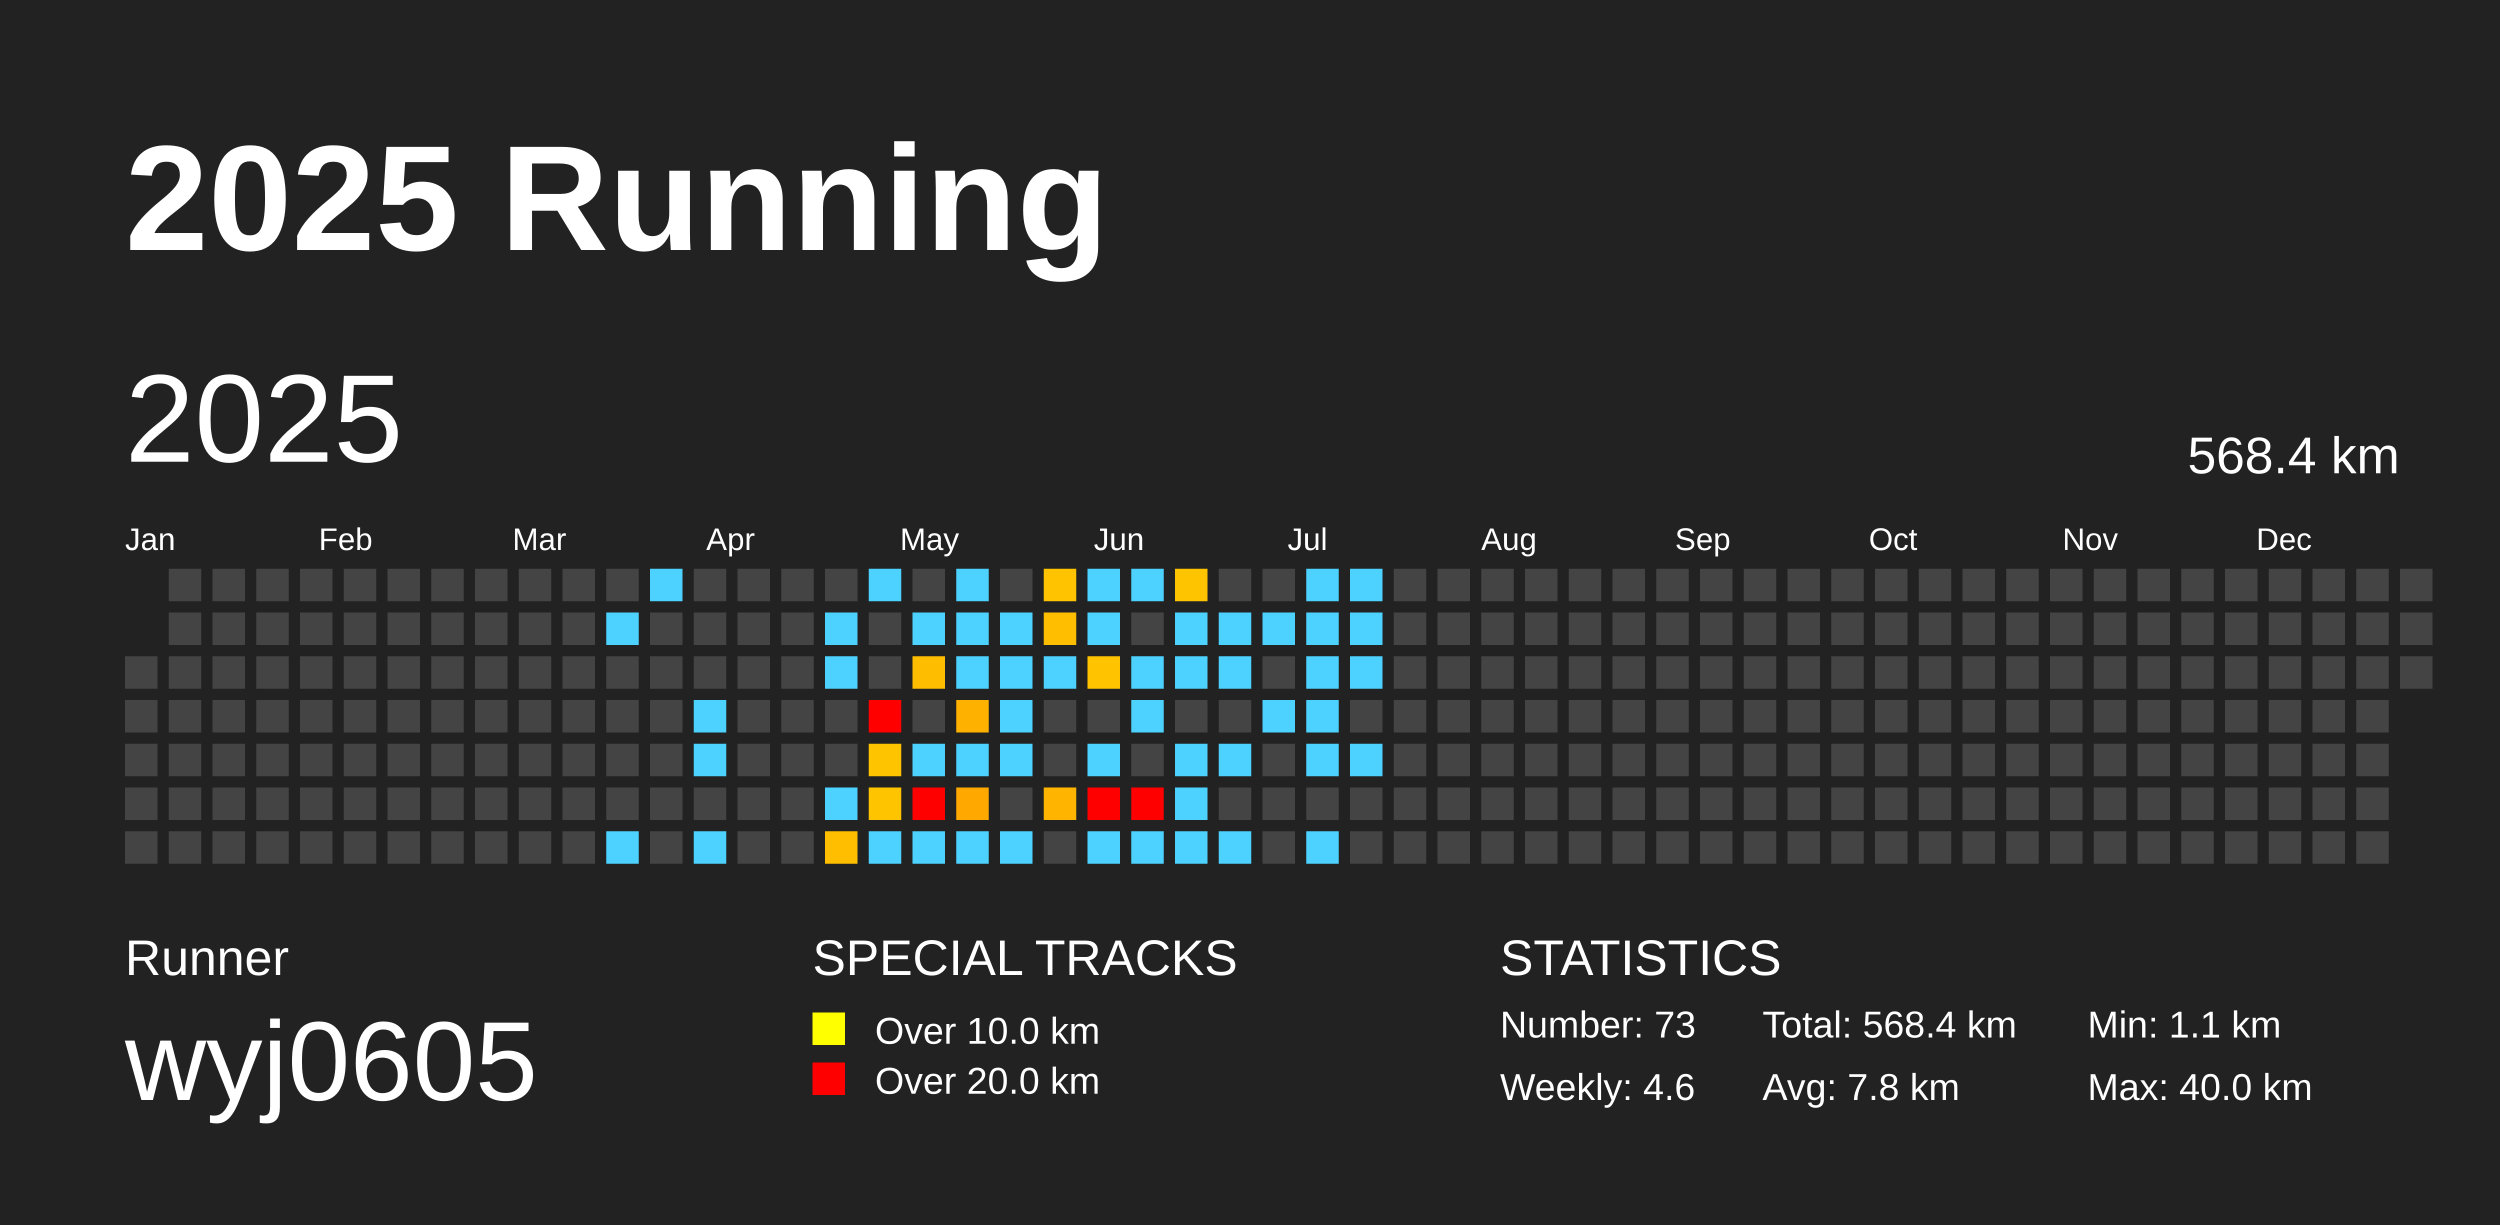
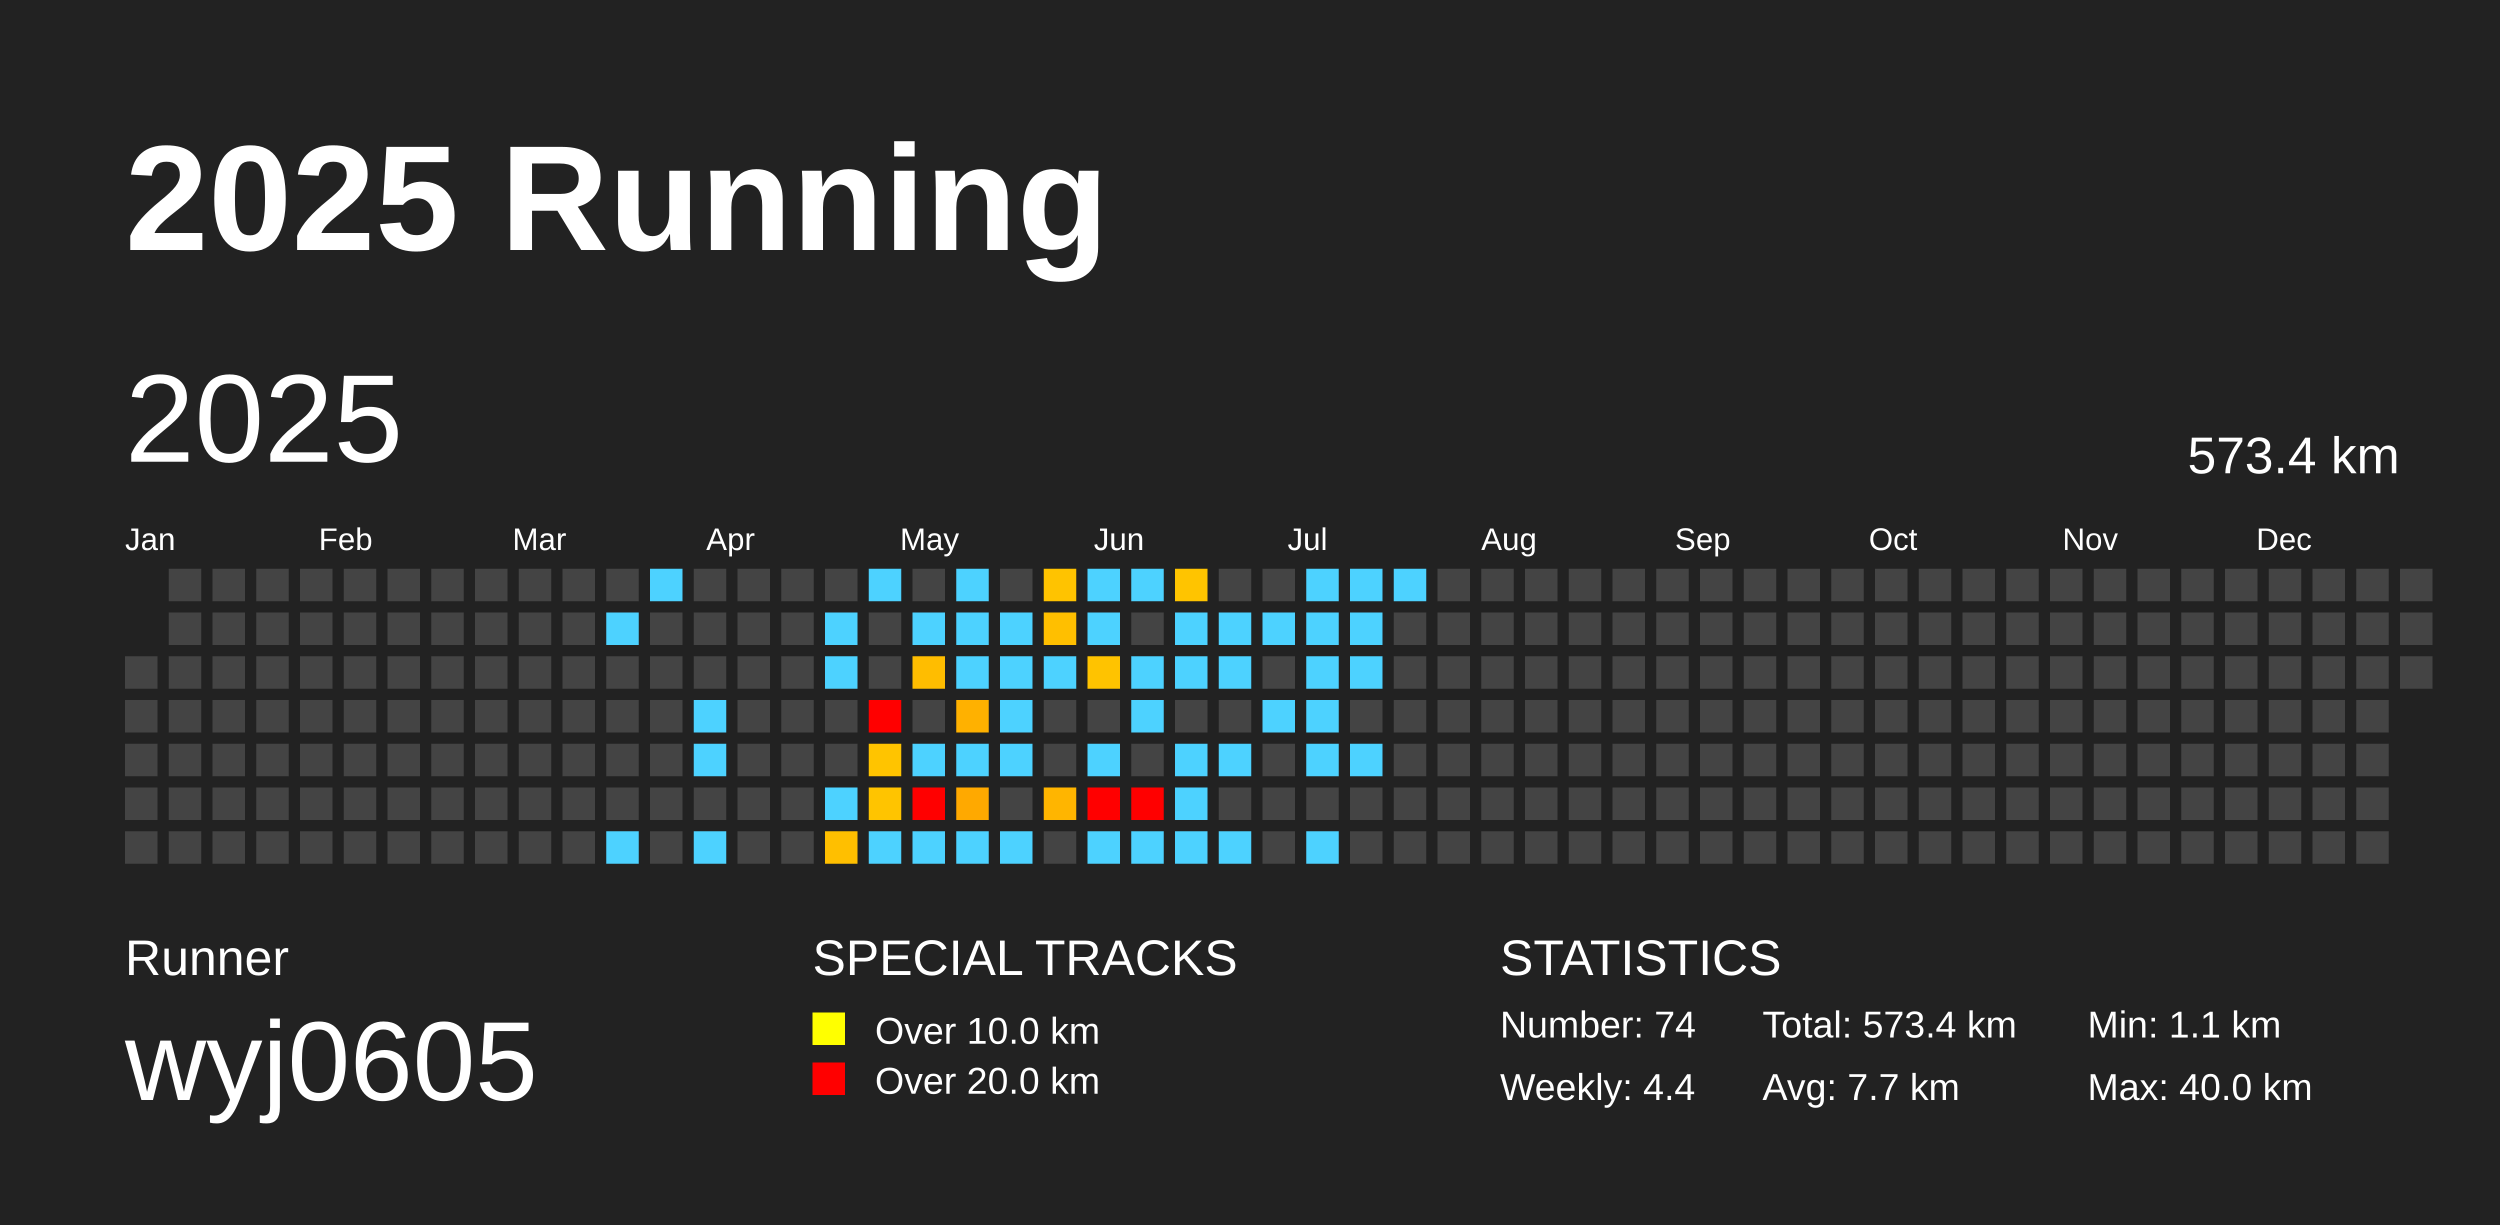
<svg xmlns="http://www.w3.org/2000/svg" baseProfile="full" height="98mm" version="1.1" viewBox="0,0,200,98" width="200mm">
  <defs />
  <rect fill="#222222" height="98" width="200" x="0" y="0" />
  <text fill="#FFFFFF" style="font-size:12px; font-family:Arial; font-weight:bold;" x="10" y="20">2025 Running</text>
  <text fill="#FFFFFF" style="font-size:4px; font-family:Arial" x="10" y="78">Runner</text>
  <text fill="#FFFFFF" style="font-size:9px; font-family:Arial" x="10" y="88">wyj0605</text>
  <text fill="#FFFFFF" style="font-size:4px; font-family:Arial" x="65" y="78">SPECIAL TRACKS</text>
  <rect fill="yellow" height="2.6" width="2.6" x="65" y="81" />
  <text fill="#FFFFFF" style="font-size:3px; font-family:Arial" x="70" y="83.5">Over 10.0 km</text>
  <rect fill="red" height="2.6" width="2.6" x="65" y="85" />
  <text fill="#FFFFFF" style="font-size:3px; font-family:Arial" x="70" y="87.5">Over 20.0 km</text>
  <text fill="#FFFFFF" style="font-size:4px; font-family:Arial" x="120" y="78">STATISTICS</text>
-   <text fill="#FFFFFF" style="font-size:3px; font-family:Arial" x="120" y="83">Number: 73</text>
-   <text fill="#FFFFFF" style="font-size:3px; font-family:Arial" x="120" y="88">Weekly: 4.6</text>
-   <text fill="#FFFFFF" style="font-size:3px; font-family:Arial" x="141" y="83">Total: 568.4 km</text>
-   <text fill="#FFFFFF" style="font-size:3px; font-family:Arial" x="141" y="88">Avg: 7.8 km</text>
+   <text fill="#FFFFFF" style="font-size:3px; font-family:Arial" x="120" y="83">Number: 74</text>
+   <text fill="#FFFFFF" style="font-size:3px; font-family:Arial" x="120" y="88">Weekly: 4.4</text>
+   <text fill="#FFFFFF" style="font-size:3px; font-family:Arial" x="141" y="83">Total: 573.4 km</text>
+   <text fill="#FFFFFF" style="font-size:3px; font-family:Arial" x="141" y="88">Avg: 7.7 km</text>
  <text fill="#FFFFFF" style="font-size:3px; font-family:Arial" x="167" y="83">Min: 1.1 km</text>
  <text fill="#FFFFFF" style="font-size:3px; font-family:Arial" x="167" y="88">Max: 40.0 km</text>
  <text dominant-baseline="hanging" fill="#FFFFFF" style="font-size:10.0px; font-family:Arial;" x="10" y="30">2025</text>
-   <text dominant-baseline="hanging" fill="#FFFFFF" style="font-size:4.125px; font-family:Arial;" x="175" y="35">568.4 km</text>
+   <text dominant-baseline="hanging" fill="#FFFFFF" style="font-size:4.125px; font-family:Arial;" x="175" y="35">573.4 km</text>
  <text fill="#FFFFFF" style="font-size:2.5px; font-family:Arial" x="10.0" y="44">Jan</text>
  <text fill="#FFFFFF" style="font-size:2.5px; font-family:Arial" x="25.5" y="44">Feb</text>
  <text fill="#FFFFFF" style="font-size:2.5px; font-family:Arial" x="41.0" y="44">Mar</text>
  <text fill="#FFFFFF" style="font-size:2.5px; font-family:Arial" x="56.5" y="44">Apr</text>
  <text fill="#FFFFFF" style="font-size:2.5px; font-family:Arial" x="72.0" y="44">May</text>
  <text fill="#FFFFFF" style="font-size:2.5px; font-family:Arial" x="87.5" y="44">Jun</text>
  <text fill="#FFFFFF" style="font-size:2.5px; font-family:Arial" x="103.0" y="44">Jul</text>
  <text fill="#FFFFFF" style="font-size:2.5px; font-family:Arial" x="118.5" y="44">Aug</text>
  <text fill="#FFFFFF" style="font-size:2.5px; font-family:Arial" x="134.0" y="44">Sep</text>
  <text fill="#FFFFFF" style="font-size:2.5px; font-family:Arial" x="149.5" y="44">Oct</text>
  <text fill="#FFFFFF" style="font-size:2.5px; font-family:Arial" x="165.0" y="44">Nov</text>
  <text fill="#FFFFFF" style="font-size:2.5px; font-family:Arial" x="180.5" y="44">Dec</text>
  <rect fill="#444444" height="2.6" width="2.6" x="10.0" y="52.5" />
  <rect fill="#444444" height="2.6" width="2.6" x="10.0" y="56.0" />
  <rect fill="#444444" height="2.6" width="2.6" x="10.0" y="59.5" />
  <rect fill="#444444" height="2.6" width="2.6" x="10.0" y="63.0" />
  <rect fill="#444444" height="2.6" width="2.6" x="10.0" y="66.5" />
  <rect fill="#444444" height="2.6" width="2.6" x="13.5" y="45.5" />
  <rect fill="#444444" height="2.6" width="2.6" x="13.5" y="49.0" />
  <rect fill="#444444" height="2.6" width="2.6" x="13.5" y="52.5" />
  <rect fill="#444444" height="2.6" width="2.6" x="13.5" y="56.0" />
  <rect fill="#444444" height="2.6" width="2.6" x="13.5" y="59.5" />
  <rect fill="#444444" height="2.6" width="2.6" x="13.5" y="63.0" />
  <rect fill="#444444" height="2.6" width="2.6" x="13.5" y="66.5" />
  <rect fill="#444444" height="2.6" width="2.6" x="17.0" y="45.5" />
  <rect fill="#444444" height="2.6" width="2.6" x="17.0" y="49.0" />
  <rect fill="#444444" height="2.6" width="2.6" x="17.0" y="52.5" />
  <rect fill="#444444" height="2.6" width="2.6" x="17.0" y="56.0" />
  <rect fill="#444444" height="2.6" width="2.6" x="17.0" y="59.5" />
  <rect fill="#444444" height="2.6" width="2.6" x="17.0" y="63.0" />
  <rect fill="#444444" height="2.6" width="2.6" x="17.0" y="66.5" />
  <rect fill="#444444" height="2.6" width="2.6" x="20.5" y="45.5" />
  <rect fill="#444444" height="2.6" width="2.6" x="20.5" y="49.0" />
  <rect fill="#444444" height="2.6" width="2.6" x="20.5" y="52.5" />
  <rect fill="#444444" height="2.6" width="2.6" x="20.5" y="56.0" />
  <rect fill="#444444" height="2.6" width="2.6" x="20.5" y="59.5" />
  <rect fill="#444444" height="2.6" width="2.6" x="20.5" y="63.0" />
  <rect fill="#444444" height="2.6" width="2.6" x="20.5" y="66.5" />
  <rect fill="#444444" height="2.6" width="2.6" x="24.0" y="45.5" />
  <rect fill="#444444" height="2.6" width="2.6" x="24.0" y="49.0" />
  <rect fill="#444444" height="2.6" width="2.6" x="24.0" y="52.5" />
  <rect fill="#444444" height="2.6" width="2.6" x="24.0" y="56.0" />
  <rect fill="#444444" height="2.6" width="2.6" x="24.0" y="59.5" />
  <rect fill="#444444" height="2.6" width="2.6" x="24.0" y="63.0" />
  <rect fill="#444444" height="2.6" width="2.6" x="24.0" y="66.5" />
  <rect fill="#444444" height="2.6" width="2.6" x="27.5" y="45.5" />
  <rect fill="#444444" height="2.6" width="2.6" x="27.5" y="49.0" />
  <rect fill="#444444" height="2.6" width="2.6" x="27.5" y="52.5" />
  <rect fill="#444444" height="2.6" width="2.6" x="27.5" y="56.0" />
  <rect fill="#444444" height="2.6" width="2.6" x="27.5" y="59.5" />
  <rect fill="#444444" height="2.6" width="2.6" x="27.5" y="63.0" />
  <rect fill="#444444" height="2.6" width="2.6" x="27.5" y="66.5" />
  <rect fill="#444444" height="2.6" width="2.6" x="31.0" y="45.5" />
  <rect fill="#444444" height="2.6" width="2.6" x="31.0" y="49.0" />
  <rect fill="#444444" height="2.6" width="2.6" x="31.0" y="52.5" />
  <rect fill="#444444" height="2.6" width="2.6" x="31.0" y="56.0" />
  <rect fill="#444444" height="2.6" width="2.6" x="31.0" y="59.5" />
  <rect fill="#444444" height="2.6" width="2.6" x="31.0" y="63.0" />
  <rect fill="#444444" height="2.6" width="2.6" x="31.0" y="66.5" />
  <rect fill="#444444" height="2.6" width="2.6" x="34.5" y="45.5" />
  <rect fill="#444444" height="2.6" width="2.6" x="34.5" y="49.0" />
  <rect fill="#444444" height="2.6" width="2.6" x="34.5" y="52.5" />
  <rect fill="#444444" height="2.6" width="2.6" x="34.5" y="56.0" />
  <rect fill="#444444" height="2.6" width="2.6" x="34.5" y="59.5" />
  <rect fill="#444444" height="2.6" width="2.6" x="34.5" y="63.0" />
  <rect fill="#444444" height="2.6" width="2.6" x="34.5" y="66.5" />
  <rect fill="#444444" height="2.6" width="2.6" x="38.0" y="45.5" />
  <rect fill="#444444" height="2.6" width="2.6" x="38.0" y="49.0" />
  <rect fill="#444444" height="2.6" width="2.6" x="38.0" y="52.5" />
  <rect fill="#444444" height="2.6" width="2.6" x="38.0" y="56.0" />
  <rect fill="#444444" height="2.6" width="2.6" x="38.0" y="59.5" />
  <rect fill="#444444" height="2.6" width="2.6" x="38.0" y="63.0" />
  <rect fill="#444444" height="2.6" width="2.6" x="38.0" y="66.5" />
  <rect fill="#444444" height="2.6" width="2.6" x="41.5" y="45.5" />
  <rect fill="#444444" height="2.6" width="2.6" x="41.5" y="49.0" />
  <rect fill="#444444" height="2.6" width="2.6" x="41.5" y="52.5" />
  <rect fill="#444444" height="2.6" width="2.6" x="41.5" y="56.0" />
  <rect fill="#444444" height="2.6" width="2.6" x="41.5" y="59.5" />
  <rect fill="#444444" height="2.6" width="2.6" x="41.5" y="63.0" />
  <rect fill="#444444" height="2.6" width="2.6" x="41.5" y="66.5" />
  <rect fill="#444444" height="2.6" width="2.6" x="45.0" y="45.5" />
  <rect fill="#444444" height="2.6" width="2.6" x="45.0" y="49.0" />
  <rect fill="#444444" height="2.6" width="2.6" x="45.0" y="52.5" />
  <rect fill="#444444" height="2.6" width="2.6" x="45.0" y="56.0" />
  <rect fill="#444444" height="2.6" width="2.6" x="45.0" y="59.5" />
  <rect fill="#444444" height="2.6" width="2.6" x="45.0" y="63.0" />
  <rect fill="#444444" height="2.6" width="2.6" x="45.0" y="66.5" />
  <rect fill="#444444" height="2.6" width="2.6" x="48.5" y="45.5" />
  <rect fill="#4dd2ff" height="2.6" width="2.6" x="48.5" y="49.0" />
  <rect fill="#444444" height="2.6" width="2.6" x="48.5" y="52.5" />
  <rect fill="#444444" height="2.6" width="2.6" x="48.5" y="56.0" />
  <rect fill="#444444" height="2.6" width="2.6" x="48.5" y="59.5" />
  <rect fill="#444444" height="2.6" width="2.6" x="48.5" y="63.0" />
  <rect fill="#4dd2ff" height="2.6" width="2.6" x="48.5" y="66.5" />
  <rect fill="#4dd2ff" height="2.6" width="2.6" x="52.0" y="45.5" />
  <rect fill="#444444" height="2.6" width="2.6" x="52.0" y="49.0" />
  <rect fill="#444444" height="2.6" width="2.6" x="52.0" y="52.5" />
  <rect fill="#444444" height="2.6" width="2.6" x="52.0" y="56.0" />
  <rect fill="#444444" height="2.6" width="2.6" x="52.0" y="59.5" />
  <rect fill="#444444" height="2.6" width="2.6" x="52.0" y="63.0" />
  <rect fill="#444444" height="2.6" width="2.6" x="52.0" y="66.5" />
  <rect fill="#444444" height="2.6" width="2.6" x="55.5" y="45.5" />
  <rect fill="#444444" height="2.6" width="2.6" x="55.5" y="49.0" />
  <rect fill="#444444" height="2.6" width="2.6" x="55.5" y="52.5" />
  <rect fill="#4dd2ff" height="2.6" width="2.6" x="55.5" y="56.0" />
  <rect fill="#4dd2ff" height="2.6" width="2.6" x="55.5" y="59.5" />
  <rect fill="#444444" height="2.6" width="2.6" x="55.5" y="63.0" />
  <rect fill="#4dd2ff" height="2.6" width="2.6" x="55.5" y="66.5" />
  <rect fill="#444444" height="2.6" width="2.6" x="59.0" y="45.5" />
  <rect fill="#444444" height="2.6" width="2.6" x="59.0" y="49.0" />
  <rect fill="#444444" height="2.6" width="2.6" x="59.0" y="52.5" />
  <rect fill="#444444" height="2.6" width="2.6" x="59.0" y="56.0" />
  <rect fill="#444444" height="2.6" width="2.6" x="59.0" y="59.5" />
  <rect fill="#444444" height="2.6" width="2.6" x="59.0" y="63.0" />
  <rect fill="#444444" height="2.6" width="2.6" x="59.0" y="66.5" />
  <rect fill="#444444" height="2.6" width="2.6" x="62.5" y="45.5" />
  <rect fill="#444444" height="2.6" width="2.6" x="62.5" y="49.0" />
  <rect fill="#444444" height="2.6" width="2.6" x="62.5" y="52.5" />
  <rect fill="#444444" height="2.6" width="2.6" x="62.5" y="56.0" />
  <rect fill="#444444" height="2.6" width="2.6" x="62.5" y="59.5" />
  <rect fill="#444444" height="2.6" width="2.6" x="62.5" y="63.0" />
  <rect fill="#444444" height="2.6" width="2.6" x="62.5" y="66.5" />
  <rect fill="#444444" height="2.6" width="2.6" x="66.0" y="45.5" />
  <rect fill="#4dd2ff" height="2.6" width="2.6" x="66.0" y="49.0" />
  <rect fill="#4dd2ff" height="2.6" width="2.6" x="66.0" y="52.5" />
  <rect fill="#444444" height="2.6" width="2.6" x="66.0" y="56.0" />
  <rect fill="#444444" height="2.6" width="2.6" x="66.0" y="59.5" />
  <rect fill="#4dd2ff" height="2.6" width="2.6" x="66.0" y="63.0" />
  <rect fill="#ffbf00" height="2.6" width="2.6" x="66.0" y="66.5" />
  <rect fill="#4dd2ff" height="2.6" width="2.6" x="69.5" y="45.5" />
  <rect fill="#444444" height="2.6" width="2.6" x="69.5" y="49.0" />
  <rect fill="#444444" height="2.6" width="2.6" x="69.5" y="52.5" />
  <rect fill="red" height="2.6" width="2.6" x="69.5" y="56.0" />
  <rect fill="#ffc400" height="2.6" width="2.6" x="69.5" y="59.5" />
  <rect fill="#ffc400" height="2.6" width="2.6" x="69.5" y="63.0" />
  <rect fill="#4dd2ff" height="2.6" width="2.6" x="69.5" y="66.5" />
  <rect fill="#444444" height="2.6" width="2.6" x="73.0" y="45.5" />
  <rect fill="#4dd2ff" height="2.6" width="2.6" x="73.0" y="49.0" />
  <rect fill="#ffbd00" height="2.6" width="2.6" x="73.0" y="52.5" />
  <rect fill="#444444" height="2.6" width="2.6" x="73.0" y="56.0" />
  <rect fill="#4dd2ff" height="2.6" width="2.6" x="73.0" y="59.5" />
  <rect fill="red" height="2.6" width="2.6" x="73.0" y="63.0" />
  <rect fill="#4dd2ff" height="2.6" width="2.6" x="73.0" y="66.5" />
  <rect fill="#4dd2ff" height="2.6" width="2.6" x="76.5" y="45.5" />
  <rect fill="#4dd2ff" height="2.6" width="2.6" x="76.5" y="49.0" />
  <rect fill="#4dd2ff" height="2.6" width="2.6" x="76.5" y="52.5" />
  <rect fill="#ffb100" height="2.6" width="2.6" x="76.5" y="56.0" />
  <rect fill="#4dd2ff" height="2.6" width="2.6" x="76.5" y="59.5" />
  <rect fill="#ffa900" height="2.6" width="2.6" x="76.5" y="63.0" />
  <rect fill="#4dd2ff" height="2.6" width="2.6" x="76.5" y="66.5" />
  <rect fill="#444444" height="2.6" width="2.6" x="80.0" y="45.5" />
  <rect fill="#4dd2ff" height="2.6" width="2.6" x="80.0" y="49.0" />
  <rect fill="#4dd2ff" height="2.6" width="2.6" x="80.0" y="52.5" />
  <rect fill="#4dd2ff" height="2.6" width="2.6" x="80.0" y="56.0" />
  <rect fill="#4dd2ff" height="2.6" width="2.6" x="80.0" y="59.5" />
  <rect fill="#444444" height="2.6" width="2.6" x="80.0" y="63.0" />
  <rect fill="#4dd2ff" height="2.6" width="2.6" x="80.0" y="66.5" />
  <rect fill="#ffc300" height="2.6" width="2.6" x="83.5" y="45.5" />
  <rect fill="#ffbf00" height="2.6" width="2.6" x="83.5" y="49.0" />
  <rect fill="#4dd2ff" height="2.6" width="2.6" x="83.5" y="52.5" />
  <rect fill="#444444" height="2.6" width="2.6" x="83.5" y="56.0" />
  <rect fill="#444444" height="2.6" width="2.6" x="83.5" y="59.5" />
  <rect fill="#ffb500" height="2.6" width="2.6" x="83.5" y="63.0" />
  <rect fill="#444444" height="2.6" width="2.6" x="83.5" y="66.5" />
  <rect fill="#4dd2ff" height="2.6" width="2.6" x="87.0" y="45.5" />
  <rect fill="#4dd2ff" height="2.6" width="2.6" x="87.0" y="49.0" />
  <rect fill="#ffc300" height="2.6" width="2.6" x="87.0" y="52.5" />
  <rect fill="#444444" height="2.6" width="2.6" x="87.0" y="56.0" />
  <rect fill="#4dd2ff" height="2.6" width="2.6" x="87.0" y="59.5" />
  <rect fill="red" height="2.6" width="2.6" x="87.0" y="63.0" />
  <rect fill="#4dd2ff" height="2.6" width="2.6" x="87.0" y="66.5" />
  <rect fill="#4dd2ff" height="2.6" width="2.6" x="90.5" y="45.5" />
  <rect fill="#444444" height="2.6" width="2.6" x="90.5" y="49.0" />
  <rect fill="#4dd2ff" height="2.6" width="2.6" x="90.5" y="52.5" />
  <rect fill="#4dd2ff" height="2.6" width="2.6" x="90.5" y="56.0" />
  <rect fill="#444444" height="2.6" width="2.6" x="90.5" y="59.5" />
  <rect fill="red" height="2.6" width="2.6" x="90.5" y="63.0" />
  <rect fill="#4dd2ff" height="2.6" width="2.6" x="90.5" y="66.5" />
  <rect fill="#ffc400" height="2.6" width="2.6" x="94.0" y="45.5" />
  <rect fill="#4dd2ff" height="2.6" width="2.6" x="94.0" y="49.0" />
  <rect fill="#4dd2ff" height="2.6" width="2.6" x="94.0" y="52.5" />
  <rect fill="#444444" height="2.6" width="2.6" x="94.0" y="56.0" />
  <rect fill="#4dd2ff" height="2.6" width="2.6" x="94.0" y="59.5" />
  <rect fill="#4dd2ff" height="2.6" width="2.6" x="94.0" y="63.0" />
  <rect fill="#4dd2ff" height="2.6" width="2.6" x="94.0" y="66.5" />
  <rect fill="#444444" height="2.6" width="2.6" x="97.5" y="45.5" />
  <rect fill="#4dd2ff" height="2.6" width="2.6" x="97.5" y="49.0" />
  <rect fill="#4dd2ff" height="2.6" width="2.6" x="97.5" y="52.5" />
  <rect fill="#444444" height="2.6" width="2.6" x="97.5" y="56.0" />
  <rect fill="#4dd2ff" height="2.6" width="2.6" x="97.5" y="59.5" />
  <rect fill="#444444" height="2.6" width="2.6" x="97.5" y="63.0" />
  <rect fill="#4dd2ff" height="2.6" width="2.6" x="97.5" y="66.5" />
  <rect fill="#444444" height="2.6" width="2.6" x="101.0" y="45.5" />
  <rect fill="#4dd2ff" height="2.6" width="2.6" x="101.0" y="49.0" />
  <rect fill="#444444" height="2.6" width="2.6" x="101.0" y="52.5" />
  <rect fill="#4dd2ff" height="2.6" width="2.6" x="101.0" y="56.0" />
  <rect fill="#444444" height="2.6" width="2.6" x="101.0" y="59.5" />
  <rect fill="#444444" height="2.6" width="2.6" x="101.0" y="63.0" />
  <rect fill="#444444" height="2.6" width="2.6" x="101.0" y="66.5" />
  <rect fill="#4dd2ff" height="2.6" width="2.6" x="104.5" y="45.5" />
  <rect fill="#4dd2ff" height="2.6" width="2.6" x="104.5" y="49.0" />
  <rect fill="#4dd2ff" height="2.6" width="2.6" x="104.5" y="52.5" />
  <rect fill="#4dd2ff" height="2.6" width="2.6" x="104.5" y="56.0" />
  <rect fill="#4dd2ff" height="2.6" width="2.6" x="104.5" y="59.5" />
  <rect fill="#444444" height="2.6" width="2.6" x="104.5" y="63.0" />
  <rect fill="#4dd2ff" height="2.6" width="2.6" x="104.5" y="66.5" />
  <rect fill="#4dd2ff" height="2.6" width="2.6" x="108.0" y="45.5" />
  <rect fill="#4dd2ff" height="2.6" width="2.6" x="108.0" y="49.0" />
  <rect fill="#4dd2ff" height="2.6" width="2.6" x="108.0" y="52.5" />
  <rect fill="#444444" height="2.6" width="2.6" x="108.0" y="56.0" />
  <rect fill="#4dd2ff" height="2.6" width="2.6" x="108.0" y="59.5" />
  <rect fill="#444444" height="2.6" width="2.6" x="108.0" y="63.0" />
  <rect fill="#444444" height="2.6" width="2.6" x="108.0" y="66.5" />
-   <rect fill="#444444" height="2.6" width="2.6" x="111.5" y="45.5" />
+   <rect fill="#4dd2ff" height="2.6" width="2.6" x="111.5" y="45.5" />
  <rect fill="#444444" height="2.6" width="2.6" x="111.5" y="49.0" />
  <rect fill="#444444" height="2.6" width="2.6" x="111.5" y="52.5" />
  <rect fill="#444444" height="2.6" width="2.6" x="111.5" y="56.0" />
  <rect fill="#444444" height="2.6" width="2.6" x="111.5" y="59.5" />
  <rect fill="#444444" height="2.6" width="2.6" x="111.5" y="63.0" />
  <rect fill="#444444" height="2.6" width="2.6" x="111.5" y="66.5" />
  <rect fill="#444444" height="2.6" width="2.6" x="115.0" y="45.5" />
  <rect fill="#444444" height="2.6" width="2.6" x="115.0" y="49.0" />
  <rect fill="#444444" height="2.6" width="2.6" x="115.0" y="52.5" />
  <rect fill="#444444" height="2.6" width="2.6" x="115.0" y="56.0" />
  <rect fill="#444444" height="2.6" width="2.6" x="115.0" y="59.5" />
  <rect fill="#444444" height="2.6" width="2.6" x="115.0" y="63.0" />
  <rect fill="#444444" height="2.6" width="2.6" x="115.0" y="66.5" />
  <rect fill="#444444" height="2.6" width="2.6" x="118.5" y="45.5" />
  <rect fill="#444444" height="2.6" width="2.6" x="118.5" y="49.0" />
  <rect fill="#444444" height="2.6" width="2.6" x="118.5" y="52.5" />
  <rect fill="#444444" height="2.6" width="2.6" x="118.5" y="56.0" />
  <rect fill="#444444" height="2.6" width="2.6" x="118.5" y="59.5" />
  <rect fill="#444444" height="2.6" width="2.6" x="118.5" y="63.0" />
  <rect fill="#444444" height="2.6" width="2.6" x="118.5" y="66.5" />
  <rect fill="#444444" height="2.6" width="2.6" x="122.0" y="45.5" />
  <rect fill="#444444" height="2.6" width="2.6" x="122.0" y="49.0" />
  <rect fill="#444444" height="2.6" width="2.6" x="122.0" y="52.5" />
  <rect fill="#444444" height="2.6" width="2.6" x="122.0" y="56.0" />
  <rect fill="#444444" height="2.6" width="2.6" x="122.0" y="59.5" />
  <rect fill="#444444" height="2.6" width="2.6" x="122.0" y="63.0" />
  <rect fill="#444444" height="2.6" width="2.6" x="122.0" y="66.5" />
  <rect fill="#444444" height="2.6" width="2.6" x="125.5" y="45.5" />
  <rect fill="#444444" height="2.6" width="2.6" x="125.5" y="49.0" />
  <rect fill="#444444" height="2.6" width="2.6" x="125.5" y="52.5" />
  <rect fill="#444444" height="2.6" width="2.6" x="125.5" y="56.0" />
  <rect fill="#444444" height="2.6" width="2.6" x="125.5" y="59.5" />
  <rect fill="#444444" height="2.6" width="2.6" x="125.5" y="63.0" />
  <rect fill="#444444" height="2.6" width="2.6" x="125.5" y="66.5" />
  <rect fill="#444444" height="2.6" width="2.6" x="129.0" y="45.5" />
  <rect fill="#444444" height="2.6" width="2.6" x="129.0" y="49.0" />
  <rect fill="#444444" height="2.6" width="2.6" x="129.0" y="52.5" />
  <rect fill="#444444" height="2.6" width="2.6" x="129.0" y="56.0" />
  <rect fill="#444444" height="2.6" width="2.6" x="129.0" y="59.5" />
  <rect fill="#444444" height="2.6" width="2.6" x="129.0" y="63.0" />
  <rect fill="#444444" height="2.6" width="2.6" x="129.0" y="66.5" />
  <rect fill="#444444" height="2.6" width="2.6" x="132.5" y="45.5" />
  <rect fill="#444444" height="2.6" width="2.6" x="132.5" y="49.0" />
  <rect fill="#444444" height="2.6" width="2.6" x="132.5" y="52.5" />
  <rect fill="#444444" height="2.6" width="2.6" x="132.5" y="56.0" />
  <rect fill="#444444" height="2.6" width="2.6" x="132.5" y="59.5" />
  <rect fill="#444444" height="2.6" width="2.6" x="132.5" y="63.0" />
  <rect fill="#444444" height="2.6" width="2.6" x="132.5" y="66.5" />
  <rect fill="#444444" height="2.6" width="2.6" x="136.0" y="45.5" />
  <rect fill="#444444" height="2.6" width="2.6" x="136.0" y="49.0" />
  <rect fill="#444444" height="2.6" width="2.6" x="136.0" y="52.5" />
  <rect fill="#444444" height="2.6" width="2.6" x="136.0" y="56.0" />
  <rect fill="#444444" height="2.6" width="2.6" x="136.0" y="59.5" />
  <rect fill="#444444" height="2.6" width="2.6" x="136.0" y="63.0" />
  <rect fill="#444444" height="2.6" width="2.6" x="136.0" y="66.5" />
  <rect fill="#444444" height="2.6" width="2.6" x="139.5" y="45.5" />
  <rect fill="#444444" height="2.6" width="2.6" x="139.5" y="49.0" />
  <rect fill="#444444" height="2.6" width="2.6" x="139.5" y="52.5" />
  <rect fill="#444444" height="2.6" width="2.6" x="139.5" y="56.0" />
  <rect fill="#444444" height="2.6" width="2.6" x="139.5" y="59.5" />
  <rect fill="#444444" height="2.6" width="2.6" x="139.5" y="63.0" />
  <rect fill="#444444" height="2.6" width="2.6" x="139.5" y="66.5" />
  <rect fill="#444444" height="2.6" width="2.6" x="143.0" y="45.5" />
  <rect fill="#444444" height="2.6" width="2.6" x="143.0" y="49.0" />
  <rect fill="#444444" height="2.6" width="2.6" x="143.0" y="52.5" />
  <rect fill="#444444" height="2.6" width="2.6" x="143.0" y="56.0" />
  <rect fill="#444444" height="2.6" width="2.6" x="143.0" y="59.5" />
  <rect fill="#444444" height="2.6" width="2.6" x="143.0" y="63.0" />
  <rect fill="#444444" height="2.6" width="2.6" x="143.0" y="66.5" />
  <rect fill="#444444" height="2.6" width="2.6" x="146.5" y="45.5" />
  <rect fill="#444444" height="2.6" width="2.6" x="146.5" y="49.0" />
  <rect fill="#444444" height="2.6" width="2.6" x="146.5" y="52.5" />
  <rect fill="#444444" height="2.6" width="2.6" x="146.5" y="56.0" />
  <rect fill="#444444" height="2.6" width="2.6" x="146.5" y="59.5" />
  <rect fill="#444444" height="2.6" width="2.6" x="146.5" y="63.0" />
  <rect fill="#444444" height="2.6" width="2.6" x="146.5" y="66.5" />
  <rect fill="#444444" height="2.6" width="2.6" x="150.0" y="45.5" />
  <rect fill="#444444" height="2.6" width="2.6" x="150.0" y="49.0" />
  <rect fill="#444444" height="2.6" width="2.6" x="150.0" y="52.5" />
  <rect fill="#444444" height="2.6" width="2.6" x="150.0" y="56.0" />
  <rect fill="#444444" height="2.6" width="2.6" x="150.0" y="59.5" />
  <rect fill="#444444" height="2.6" width="2.6" x="150.0" y="63.0" />
  <rect fill="#444444" height="2.6" width="2.6" x="150.0" y="66.5" />
  <rect fill="#444444" height="2.6" width="2.6" x="153.5" y="45.5" />
  <rect fill="#444444" height="2.6" width="2.6" x="153.5" y="49.0" />
  <rect fill="#444444" height="2.6" width="2.6" x="153.5" y="52.5" />
  <rect fill="#444444" height="2.6" width="2.6" x="153.5" y="56.0" />
  <rect fill="#444444" height="2.6" width="2.6" x="153.5" y="59.5" />
  <rect fill="#444444" height="2.6" width="2.6" x="153.5" y="63.0" />
  <rect fill="#444444" height="2.6" width="2.6" x="153.5" y="66.5" />
  <rect fill="#444444" height="2.6" width="2.6" x="157.0" y="45.5" />
  <rect fill="#444444" height="2.6" width="2.6" x="157.0" y="49.0" />
  <rect fill="#444444" height="2.6" width="2.6" x="157.0" y="52.5" />
  <rect fill="#444444" height="2.6" width="2.6" x="157.0" y="56.0" />
  <rect fill="#444444" height="2.6" width="2.6" x="157.0" y="59.5" />
  <rect fill="#444444" height="2.6" width="2.6" x="157.0" y="63.0" />
  <rect fill="#444444" height="2.6" width="2.6" x="157.0" y="66.5" />
  <rect fill="#444444" height="2.6" width="2.6" x="160.5" y="45.5" />
  <rect fill="#444444" height="2.6" width="2.6" x="160.5" y="49.0" />
  <rect fill="#444444" height="2.6" width="2.6" x="160.5" y="52.5" />
  <rect fill="#444444" height="2.6" width="2.6" x="160.5" y="56.0" />
  <rect fill="#444444" height="2.6" width="2.6" x="160.5" y="59.5" />
  <rect fill="#444444" height="2.6" width="2.6" x="160.5" y="63.0" />
  <rect fill="#444444" height="2.6" width="2.6" x="160.5" y="66.5" />
  <rect fill="#444444" height="2.6" width="2.6" x="164.0" y="45.5" />
  <rect fill="#444444" height="2.6" width="2.6" x="164.0" y="49.0" />
  <rect fill="#444444" height="2.6" width="2.6" x="164.0" y="52.5" />
  <rect fill="#444444" height="2.6" width="2.6" x="164.0" y="56.0" />
  <rect fill="#444444" height="2.6" width="2.6" x="164.0" y="59.5" />
  <rect fill="#444444" height="2.6" width="2.6" x="164.0" y="63.0" />
  <rect fill="#444444" height="2.6" width="2.6" x="164.0" y="66.5" />
  <rect fill="#444444" height="2.6" width="2.6" x="167.5" y="45.5" />
  <rect fill="#444444" height="2.6" width="2.6" x="167.5" y="49.0" />
  <rect fill="#444444" height="2.6" width="2.6" x="167.5" y="52.5" />
  <rect fill="#444444" height="2.6" width="2.6" x="167.5" y="56.0" />
  <rect fill="#444444" height="2.6" width="2.6" x="167.5" y="59.5" />
  <rect fill="#444444" height="2.6" width="2.6" x="167.5" y="63.0" />
  <rect fill="#444444" height="2.6" width="2.6" x="167.5" y="66.5" />
  <rect fill="#444444" height="2.6" width="2.6" x="171.0" y="45.5" />
  <rect fill="#444444" height="2.6" width="2.6" x="171.0" y="49.0" />
  <rect fill="#444444" height="2.6" width="2.6" x="171.0" y="52.5" />
  <rect fill="#444444" height="2.6" width="2.6" x="171.0" y="56.0" />
  <rect fill="#444444" height="2.6" width="2.6" x="171.0" y="59.5" />
  <rect fill="#444444" height="2.6" width="2.6" x="171.0" y="63.0" />
  <rect fill="#444444" height="2.6" width="2.6" x="171.0" y="66.5" />
  <rect fill="#444444" height="2.6" width="2.6" x="174.5" y="45.5" />
  <rect fill="#444444" height="2.6" width="2.6" x="174.5" y="49.0" />
  <rect fill="#444444" height="2.6" width="2.6" x="174.5" y="52.5" />
  <rect fill="#444444" height="2.6" width="2.6" x="174.5" y="56.0" />
  <rect fill="#444444" height="2.6" width="2.6" x="174.5" y="59.5" />
  <rect fill="#444444" height="2.6" width="2.6" x="174.5" y="63.0" />
  <rect fill="#444444" height="2.6" width="2.6" x="174.5" y="66.5" />
  <rect fill="#444444" height="2.6" width="2.6" x="178.0" y="45.5" />
  <rect fill="#444444" height="2.6" width="2.6" x="178.0" y="49.0" />
  <rect fill="#444444" height="2.6" width="2.6" x="178.0" y="52.5" />
  <rect fill="#444444" height="2.6" width="2.6" x="178.0" y="56.0" />
  <rect fill="#444444" height="2.6" width="2.6" x="178.0" y="59.5" />
  <rect fill="#444444" height="2.6" width="2.6" x="178.0" y="63.0" />
  <rect fill="#444444" height="2.6" width="2.6" x="178.0" y="66.5" />
  <rect fill="#444444" height="2.6" width="2.6" x="181.5" y="45.5" />
  <rect fill="#444444" height="2.6" width="2.6" x="181.5" y="49.0" />
  <rect fill="#444444" height="2.6" width="2.6" x="181.5" y="52.5" />
  <rect fill="#444444" height="2.6" width="2.6" x="181.5" y="56.0" />
  <rect fill="#444444" height="2.6" width="2.6" x="181.5" y="59.5" />
  <rect fill="#444444" height="2.6" width="2.6" x="181.5" y="63.0" />
  <rect fill="#444444" height="2.6" width="2.6" x="181.5" y="66.5" />
  <rect fill="#444444" height="2.6" width="2.6" x="185.0" y="45.5" />
  <rect fill="#444444" height="2.6" width="2.6" x="185.0" y="49.0" />
  <rect fill="#444444" height="2.6" width="2.6" x="185.0" y="52.5" />
  <rect fill="#444444" height="2.6" width="2.6" x="185.0" y="56.0" />
  <rect fill="#444444" height="2.6" width="2.6" x="185.0" y="59.5" />
  <rect fill="#444444" height="2.6" width="2.6" x="185.0" y="63.0" />
  <rect fill="#444444" height="2.6" width="2.6" x="185.0" y="66.5" />
  <rect fill="#444444" height="2.6" width="2.6" x="188.5" y="45.5" />
  <rect fill="#444444" height="2.6" width="2.6" x="188.5" y="49.0" />
  <rect fill="#444444" height="2.6" width="2.6" x="188.5" y="52.5" />
  <rect fill="#444444" height="2.6" width="2.6" x="188.5" y="56.0" />
  <rect fill="#444444" height="2.6" width="2.6" x="188.5" y="59.5" />
  <rect fill="#444444" height="2.6" width="2.6" x="188.5" y="63.0" />
  <rect fill="#444444" height="2.6" width="2.6" x="188.5" y="66.5" />
  <rect fill="#444444" height="2.6" width="2.6" x="192.0" y="45.5" />
  <rect fill="#444444" height="2.6" width="2.6" x="192.0" y="49.0" />
  <rect fill="#444444" height="2.6" width="2.6" x="192.0" y="52.5" />
</svg>
